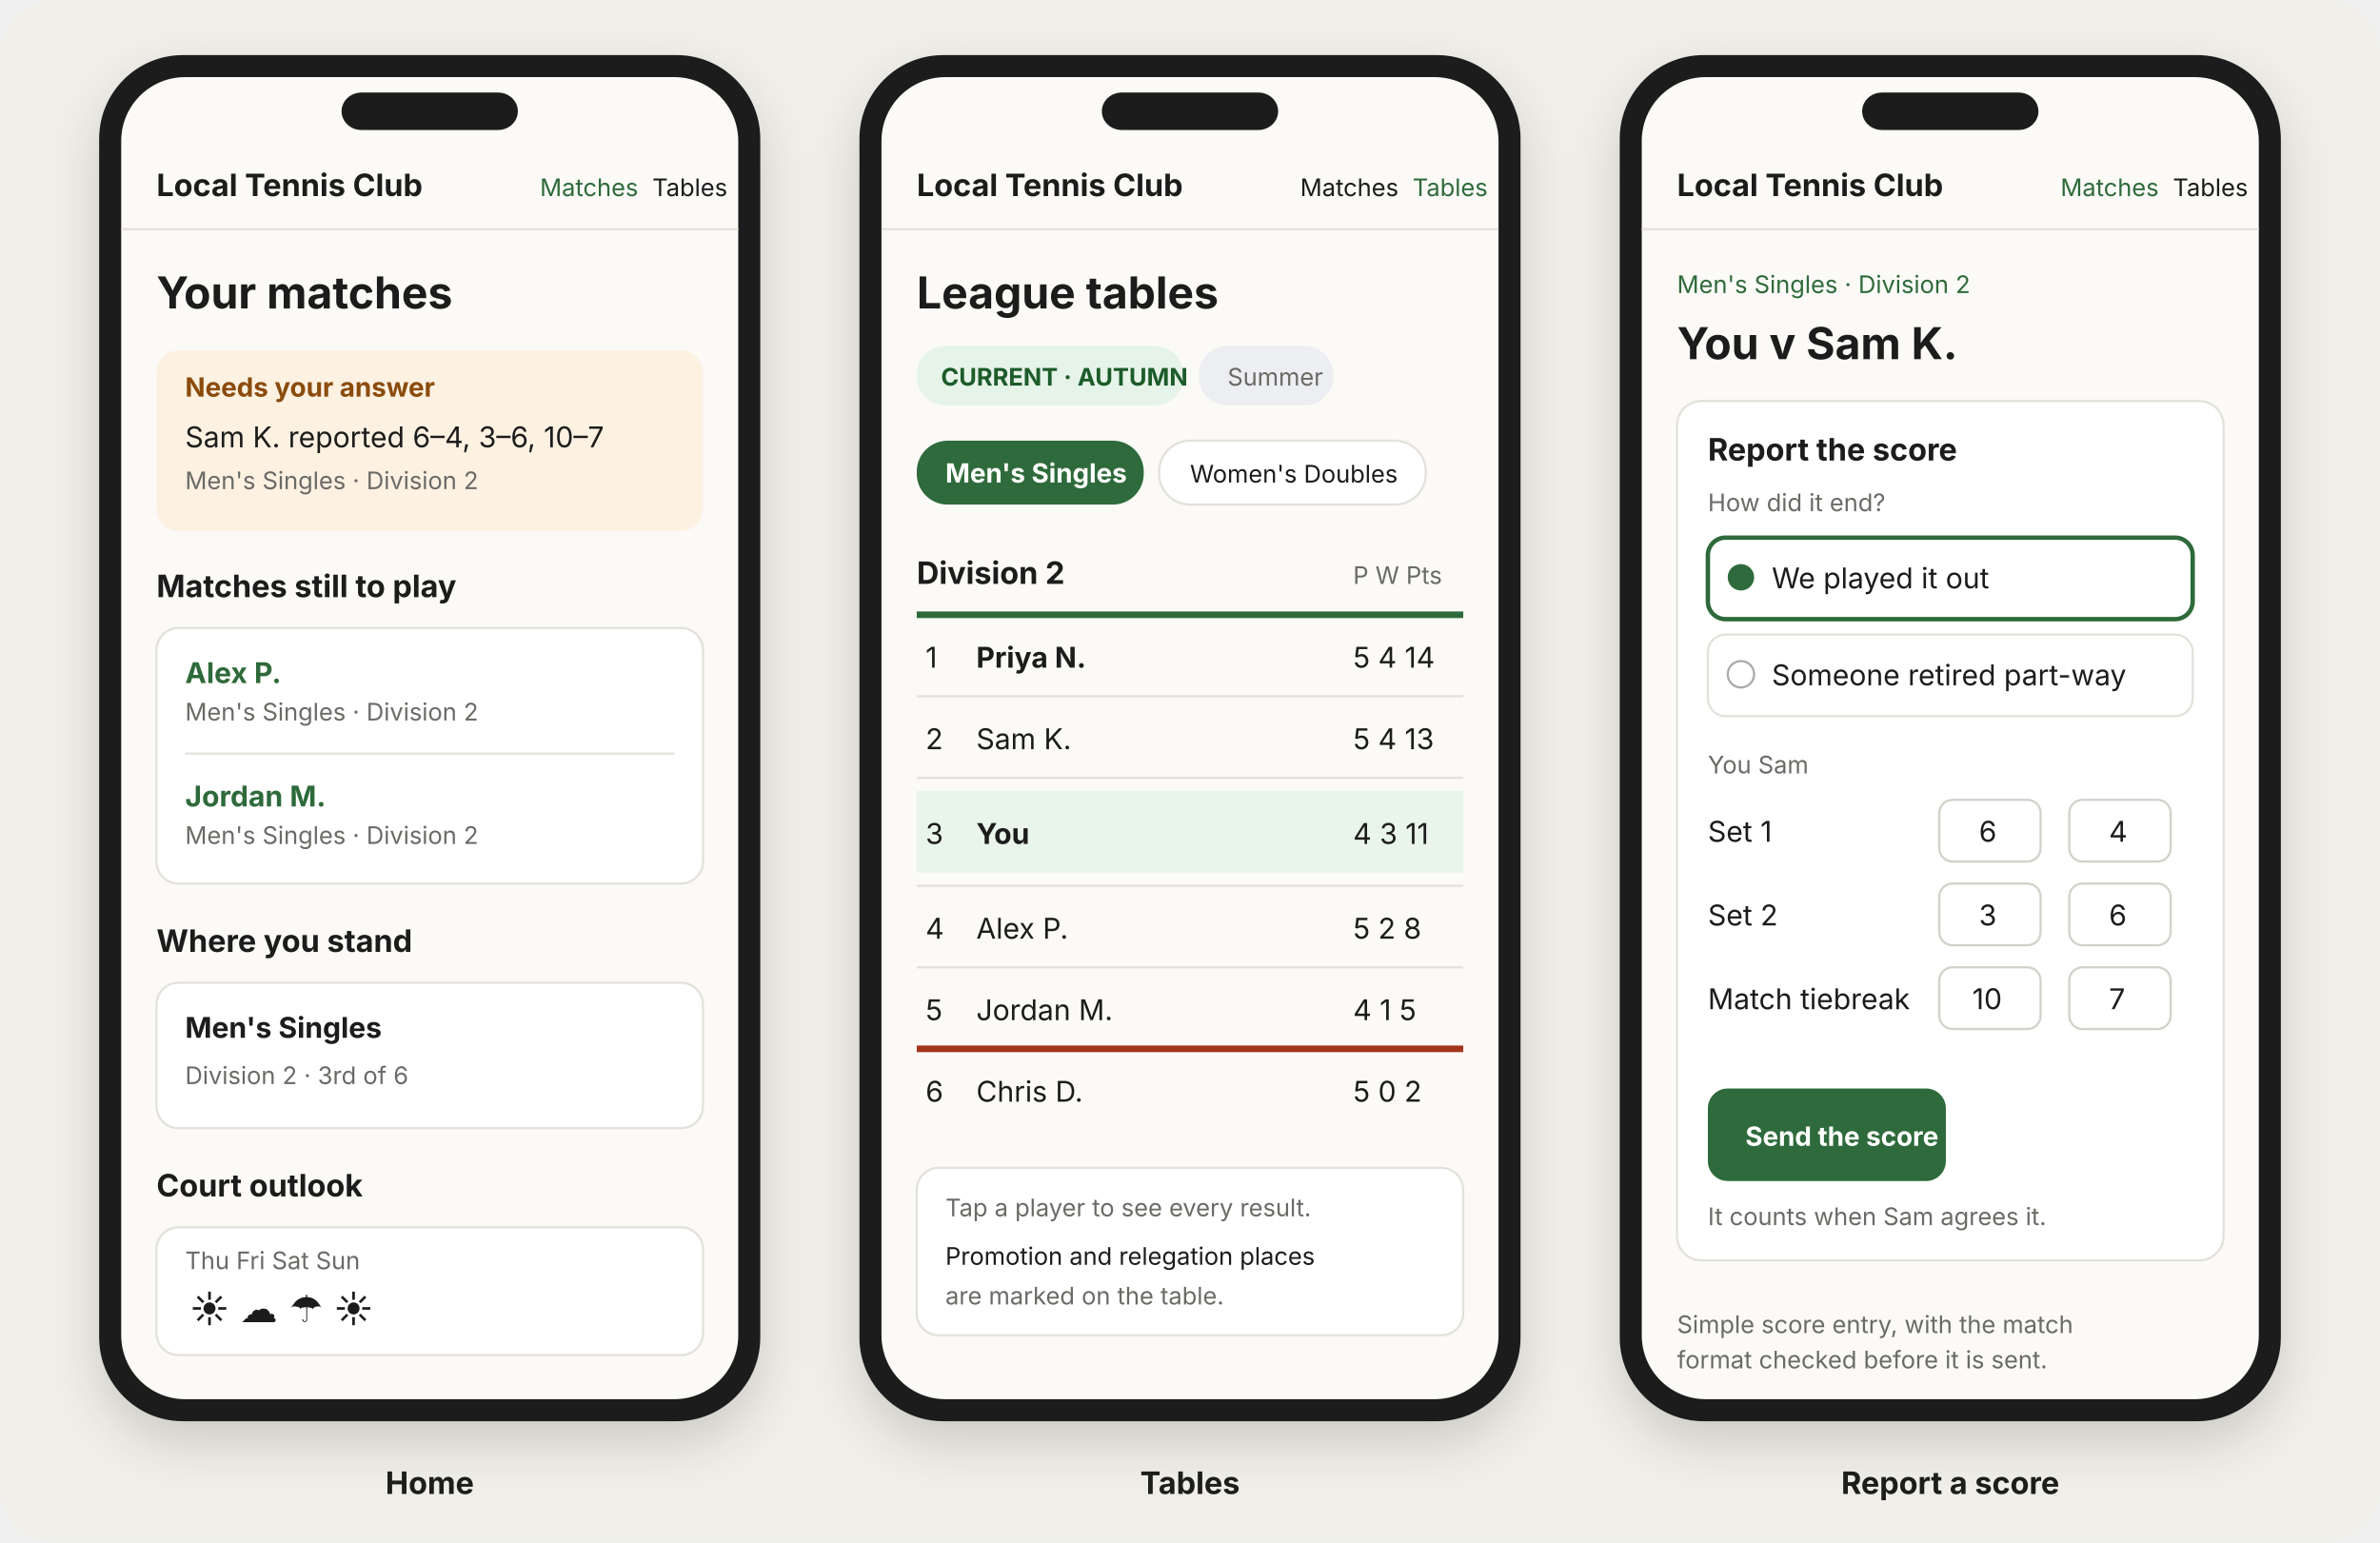
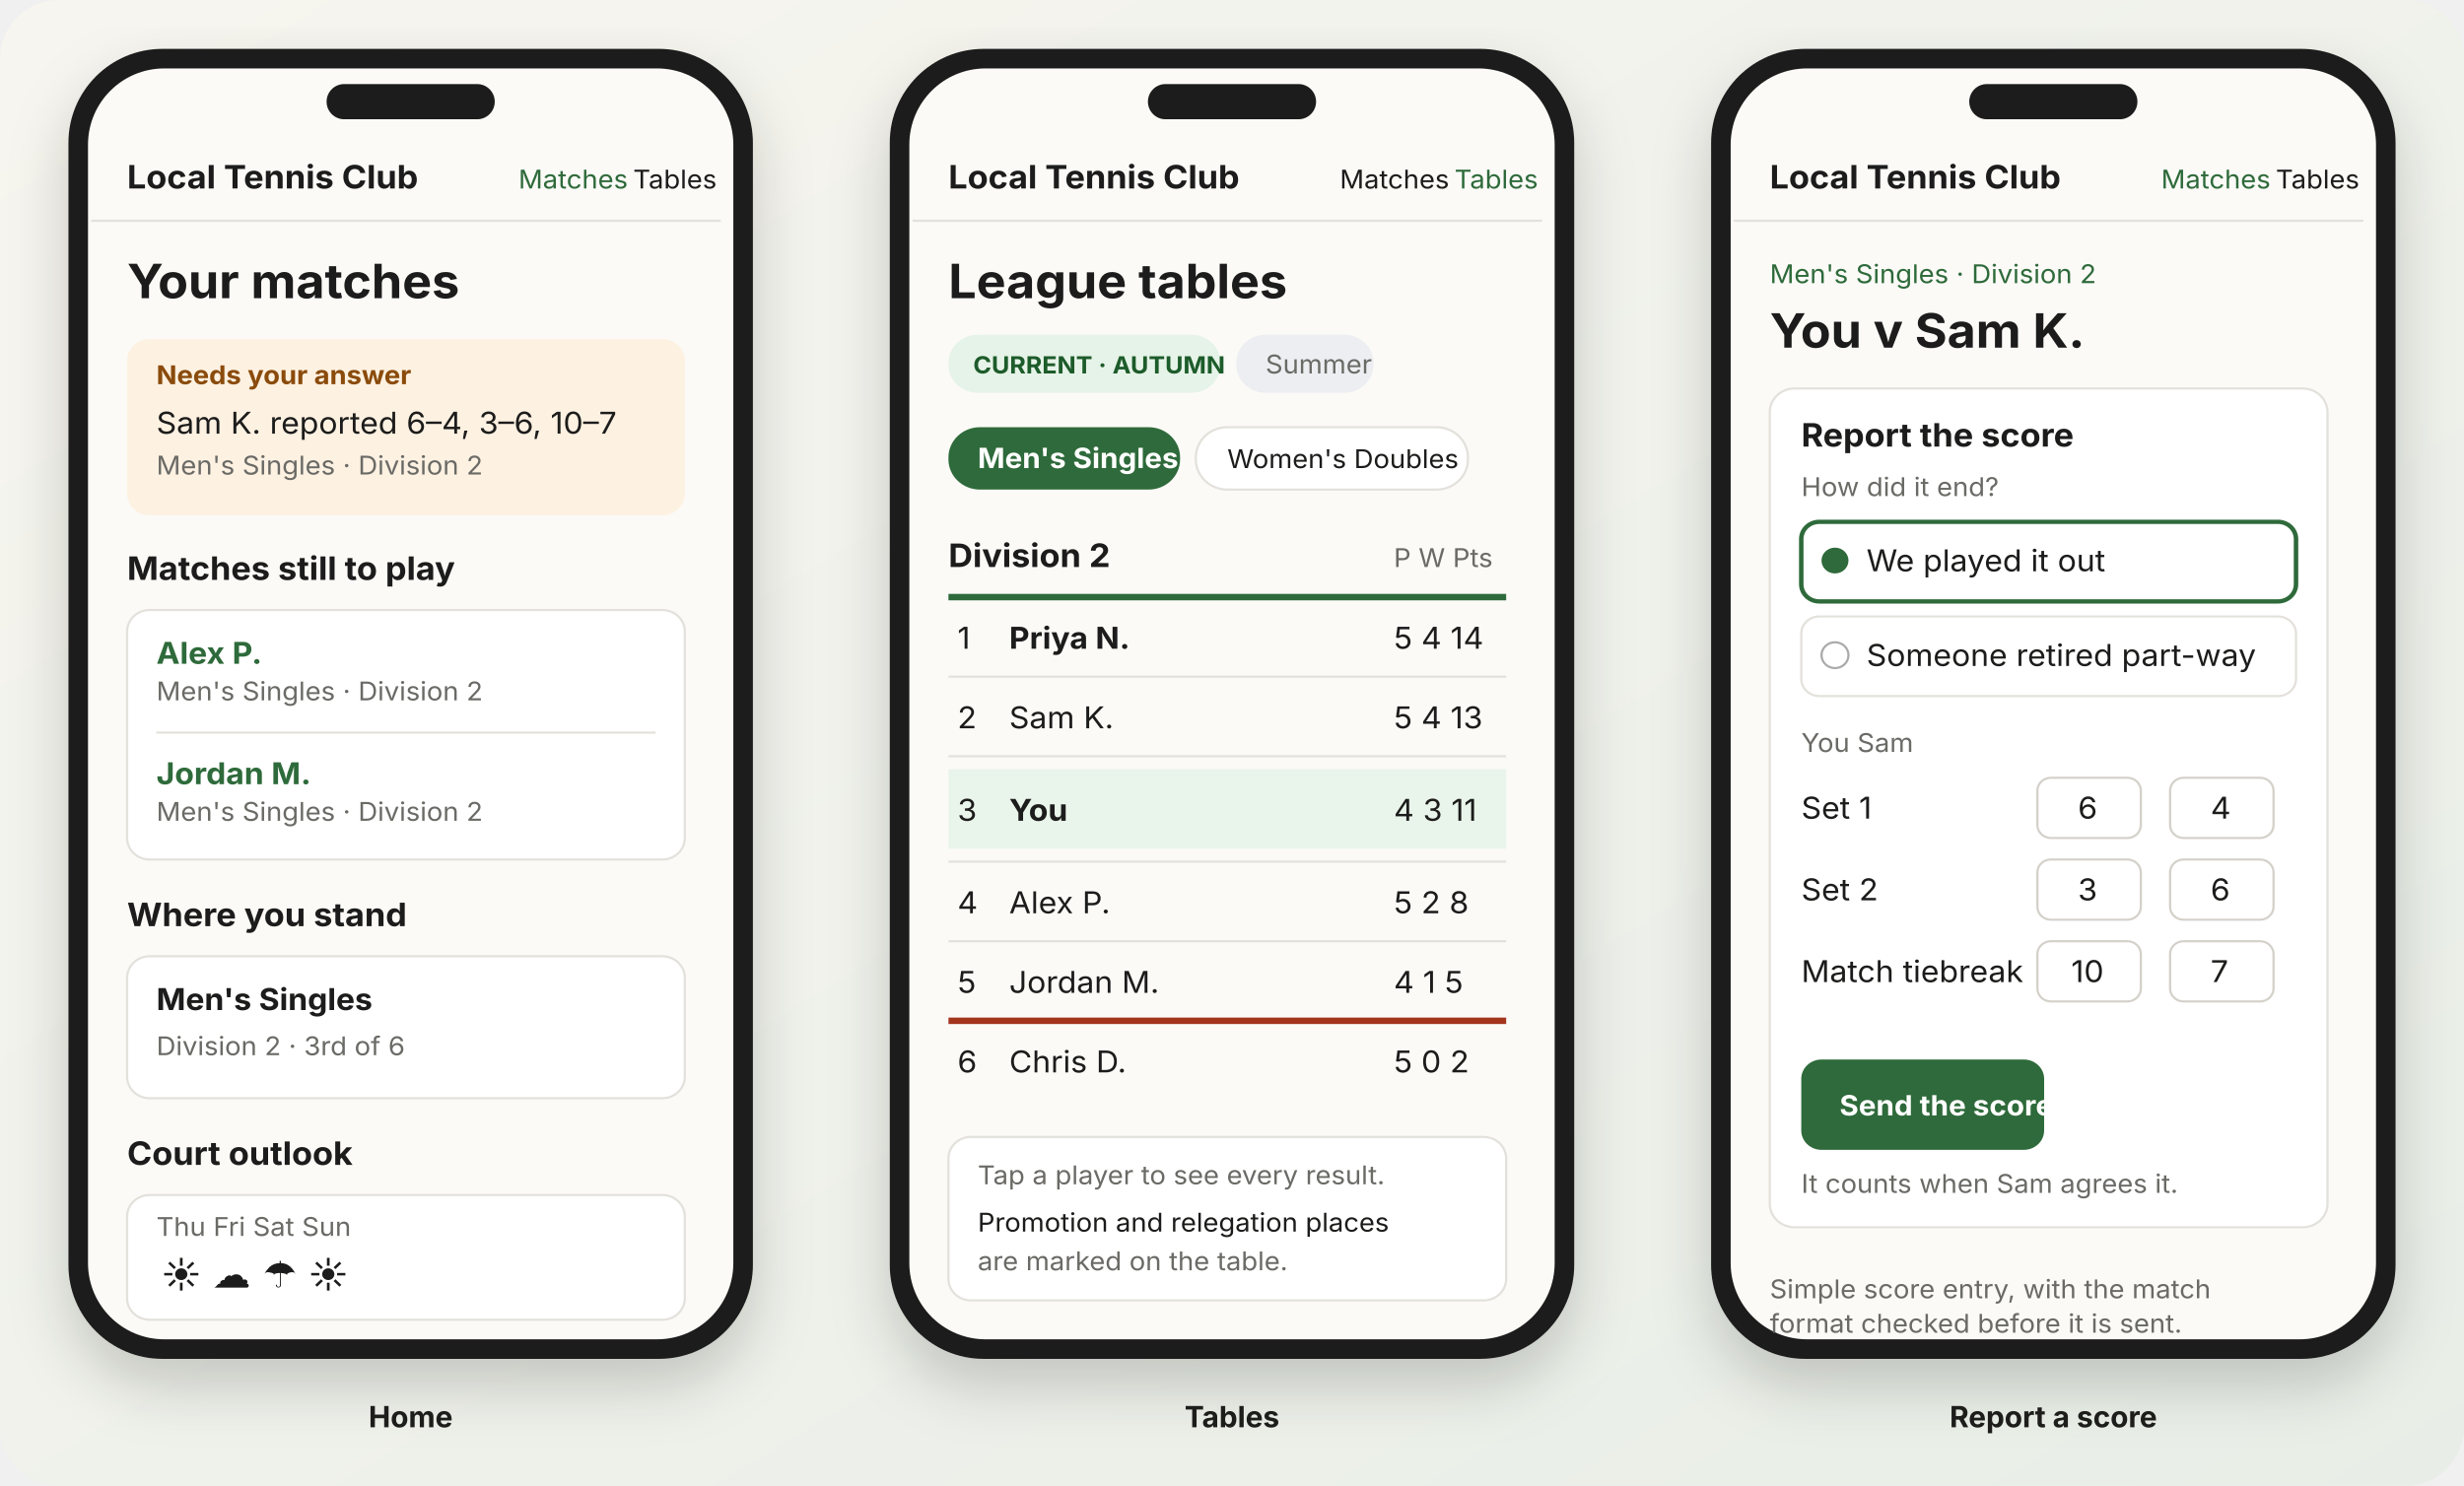
- <svg xmlns="http://www.w3.org/2000/svg" width="1080" height="700" viewBox="0 0 1080 700" role="img" aria-labelledby="title desc">
+ <svg xmlns="http://www.w3.org/2000/svg" width="1260" height="760" viewBox="0 0 1260 760" role="img" aria-labelledby="title desc">
  <defs>
+     <linearGradient id="backdrop" x1="0" y1="0" x2="1" y2="1">
+       <stop offset="0" stop-color="#f7f5ef" />
+       <stop offset="1" stop-color="#e8eee7" />
+     </linearGradient>
    <filter id="shadow" x="-20%" y="-10%" width="140%" height="140%">
-       <feDropShadow dx="0" dy="10" stdDeviation="12" flood-opacity=".16" />
+       <feDropShadow dx="0" dy="14" stdDeviation="15" flood-opacity=".18" />
    </filter>
    <style>
      .ui { font-family: -apple-system, BlinkMacSystemFont, "Segoe UI", sans-serif; fill: #1d1d1b }
      .muted { fill: #6b6a66 }
      .green { fill: #2f6b3a }
-       .small { font-size: 11px }
-       .body { font-size: 13px }
-       .label { font-size: 14px; font-weight: 650 }
-       .heading { font-size: 20px; font-weight: 750 }
+       .small { font-size: 12px }
+       .body { font-size: 14px }
+       .label { font-size: 15px; font-weight: 650 }
+       .heading { font-size: 22px; font-weight: 750 }
      .line { stroke: #e3e1db; stroke-width: 1 }
      .card { fill: #fff; stroke: #e3e1db }
      .button { fill: #2f6b3a }
-       .buttonText { fill: #fff; font-size: 12px; font-weight: 700 }
+       .buttonText { fill: #fff; font-size: 13px; font-weight: 700 }
    </style>
  </defs>
-   <rect width="1080" height="700" rx="24" fill="#f1efe9" />
-   <g transform="translate(45 25)" filter="url(#shadow)">
-     <rect width="300" height="620" rx="38" fill="#1d1d1b" />
-     <rect x="10" y="10" width="280" height="600" rx="29" fill="#fbfaf7" />
-     <rect x="110" y="17" width="80" height="17" rx="9" fill="#1d1d1b" />
-     <g class="ui" transform="translate(26 50)">
+   <rect width="1260" height="760" rx="30" fill="url(#backdrop)" />
+   <g transform="translate(35 25)" filter="url(#shadow)">
+     <rect width="350" height="670" rx="48" fill="#1d1d1b" />
+     <rect x="10" y="10" width="330" height="650" rx="39" fill="#fbfaf7" />
+     <rect x="132" y="18" width="86" height="18" rx="9" fill="#1d1d1b" />
+     <g class="ui" transform="translate(30 56) scale(1.15 1.1)">
      <text class="label" x="0" y="14">Local Tennis Club</text>
      <text class="small green" x="174" y="14">Matches</text>
      <text class="small" x="225" y="14">Tables</text>
      <line class="line" x1="-16" y1="29" x2="264" y2="29" />
      <text class="heading" x="0" y="65">Your matches</text>
      <rect x="0" y="84" width="248" height="82" rx="10" fill="#fdf1e2" />
      <text x="13" y="105" font-size="12" font-weight="700" fill="#8a4b08">Needs your answer</text>
      <text class="body" x="13" y="128">Sam K. reported 6–4, 3–6, 10–7</text>
      <text class="small muted" x="13" y="147">Men's Singles · Division 2</text>
      <text class="label" x="0" y="196">Matches still to play</text>
      <rect class="card" x="0" y="210" width="248" height="116" rx="10" />
      <text class="body green" x="13" y="235" font-weight="650">Alex P.</text>
      <text class="small muted" x="13" y="252">Men's Singles · Division 2</text>
      <line class="line" x1="13" y1="267" x2="235" y2="267" />
      <text class="body green" x="13" y="291" font-weight="650">Jordan M.</text>
      <text class="small muted" x="13" y="308">Men's Singles · Division 2</text>
      <text class="label" x="0" y="357">Where you stand</text>
      <rect class="card" x="0" y="371" width="248" height="66" rx="10" />
      <text class="body" x="13" y="396" font-weight="650">Men's Singles</text>
      <text class="small muted" x="13" y="417">Division 2 · 3rd of 6</text>
      <text class="label" x="0" y="468">Court outlook</text>
      <rect class="card" x="0" y="482" width="248" height="58" rx="10" />
      <text class="small muted" x="13" y="501">Thu       Fri       Sat       Sun</text>
      <text x="15" y="525" font-size="17">☀︎        ☁︎        ☂        ☀︎</text>
    </g>
  </g>
-   <g transform="translate(390 25)" filter="url(#shadow)">
-     <rect width="300" height="620" rx="38" fill="#1d1d1b" />
-     <rect x="10" y="10" width="280" height="600" rx="29" fill="#fbfaf7" />
-     <rect x="110" y="17" width="80" height="17" rx="9" fill="#1d1d1b" />
-     <g class="ui" transform="translate(26 50)">
+   <g transform="translate(455 25)" filter="url(#shadow)">
+     <rect width="350" height="670" rx="48" fill="#1d1d1b" />
+     <rect x="10" y="10" width="330" height="650" rx="39" fill="#fbfaf7" />
+     <rect x="132" y="18" width="86" height="18" rx="9" fill="#1d1d1b" />
+     <g class="ui" transform="translate(30 56) scale(1.15 1.1)">
      <text class="label" x="0" y="14">Local Tennis Club</text>
      <text class="small" x="174" y="14">Matches</text>
      <text class="small green" x="225" y="14">Tables</text>
      <line class="line" x1="-16" y1="29" x2="264" y2="29" />
      <text class="heading" x="0" y="65">League tables</text>
      <rect x="0" y="82" width="121" height="27" rx="13" fill="#e6f3e8" />
      <text x="11" y="100" font-size="11" font-weight="700" fill="#1f5b2c">CURRENT · AUTUMN</text>
      <rect x="128" y="82" width="61" height="27" rx="13" fill="#eceef1" />
      <text class="small muted" x="141" y="100">Summer</text>
      <rect x="0" y="125" width="103" height="29" rx="14" fill="#2f6b3a" />
      <text class="buttonText" x="13" y="144">Men's Singles</text>
      <rect x="110" y="125" width="121" height="29" rx="14" fill="#fff" stroke="#e3e1db" />
      <text class="small" x="124" y="144">Women's Doubles</text>
      <text class="label" x="0" y="190">Division 2</text>
      <text class="small muted" x="198" y="190">P   W   Pts</text>
      <line x1="0" y1="204" x2="248" y2="204" stroke="#2f6b3a" stroke-width="3" />
      <text class="body" x="4" y="228">1</text>
      <text class="body" x="27" y="228" font-weight="650">Priya N.</text>
      <text class="body" x="198" y="228">5   4    14</text>
      <line class="line" x1="0" y1="241" x2="248" y2="241" />
      <text class="body" x="4" y="265">2</text>
      <text class="body" x="27" y="265">Sam K.</text>
      <text class="body" x="198" y="265">5   4    13</text>
      <line class="line" x1="0" y1="278" x2="248" y2="278" />
      <rect x="0" y="284" width="248" height="37" fill="#e9f4ea" />
      <text class="body" x="4" y="308">3</text>
      <text class="body" x="27" y="308" font-weight="700">You</text>
      <text class="body" x="198" y="308">4   3    11</text>
      <line class="line" x1="0" y1="327" x2="248" y2="327" />
      <text class="body" x="4" y="351">4</text>
      <text class="body" x="27" y="351">Alex P.</text>
      <text class="body" x="198" y="351">5   2     8</text>
      <line class="line" x1="0" y1="364" x2="248" y2="364" />
      <text class="body" x="4" y="388">5</text>
      <text class="body" x="27" y="388">Jordan M.</text>
      <text class="body" x="198" y="388">4   1     5</text>
      <line x1="0" y1="401" x2="248" y2="401" stroke="#a3341f" stroke-width="3" />
      <text class="body" x="4" y="425">6</text>
      <text class="body" x="27" y="425">Chris D.</text>
      <text class="body" x="198" y="425">5   0     2</text>
      <rect class="card" x="0" y="455" width="248" height="76" rx="10" />
      <text class="small muted" x="13" y="477">Tap a player to see every result.</text>
      <text class="small" x="13" y="499">Promotion and relegation places</text>
      <text class="small muted" x="13" y="517">are marked on the table.</text>
    </g>
  </g>
-   <g transform="translate(735 25)" filter="url(#shadow)">
-     <rect width="300" height="620" rx="38" fill="#1d1d1b" />
-     <rect x="10" y="10" width="280" height="600" rx="29" fill="#fbfaf7" />
-     <rect x="110" y="17" width="80" height="17" rx="9" fill="#1d1d1b" />
-     <g class="ui" transform="translate(26 50)">
+   <g transform="translate(875 25)" filter="url(#shadow)">
+     <rect width="350" height="670" rx="48" fill="#1d1d1b" />
+     <rect x="10" y="10" width="330" height="650" rx="39" fill="#fbfaf7" />
+     <rect x="132" y="18" width="86" height="18" rx="9" fill="#1d1d1b" />
+     <g class="ui" transform="translate(30 56) scale(1.15 1.1)">
      <text class="label" x="0" y="14">Local Tennis Club</text>
      <text class="small green" x="174" y="14">Matches</text>
      <text class="small" x="225" y="14">Tables</text>
      <line class="line" x1="-16" y1="29" x2="264" y2="29" />
      <text class="small green" x="0" y="58">Men's Singles · Division 2</text>
      <text class="heading" x="0" y="88">You v Sam K.</text>
      <rect class="card" x="0" y="107" width="248" height="390" rx="11" />
      <text class="label" x="14" y="134">Report the score</text>
      <text class="small muted" x="14" y="157">How did it end?</text>
      <rect x="14" y="169" width="220" height="37" rx="8" fill="#fff" stroke="#2f6b3a" stroke-width="2" />
      <circle cx="29" cy="187" r="6" fill="#2f6b3a" />
      <text class="body" x="43" y="192">We played it out</text>
      <rect x="14" y="213" width="220" height="37" rx="8" fill="#fff" stroke="#e3e1db" />
      <circle cx="29" cy="231" r="6" fill="#fff" stroke="#aaa" />
      <text class="body" x="43" y="236">Someone retired part-way</text>
      <text class="small muted" x="14" y="276">                         You       Sam</text>
      <text class="body" x="14" y="307">Set 1</text>
      <rect x="119" y="288" width="46" height="28" rx="6" fill="#fff" stroke="#d4d1ca" />
      <text class="body" x="137" y="307">6</text>
      <rect x="178" y="288" width="46" height="28" rx="6" fill="#fff" stroke="#d4d1ca" />
      <text class="body" x="196" y="307">4</text>
      <text class="body" x="14" y="345">Set 2</text>
      <rect x="119" y="326" width="46" height="28" rx="6" fill="#fff" stroke="#d4d1ca" />
      <text class="body" x="137" y="345">3</text>
      <rect x="178" y="326" width="46" height="28" rx="6" fill="#fff" stroke="#d4d1ca" />
      <text class="body" x="196" y="345">6</text>
      <text class="body" x="14" y="383">Match tiebreak</text>
      <rect x="119" y="364" width="46" height="28" rx="6" fill="#fff" stroke="#d4d1ca" />
      <text class="body" x="134" y="383">10</text>
      <rect x="178" y="364" width="46" height="28" rx="6" fill="#fff" stroke="#d4d1ca" />
      <text class="body" x="196" y="383">7</text>
      <rect class="button" x="14" y="419" width="108" height="42" rx="9" />
      <text class="buttonText" x="31" y="445">Send the score</text>
      <text class="small muted" x="14" y="481">It counts when Sam agrees it.</text>
      <text class="small muted" x="0" y="530">Simple score entry, with the match</text>
      <text class="small muted" x="0" y="546">format checked before it is sent.</text>
    </g>
  </g>
-   <text x="195" y="678" text-anchor="middle" class="ui label">Home</text>
-   <text x="540" y="678" text-anchor="middle" class="ui label">Tables</text>
-   <text x="885" y="678" text-anchor="middle" class="ui label">Report a score</text>
+   <text x="210" y="730" text-anchor="middle" class="ui label">Home</text>
+   <text x="630" y="730" text-anchor="middle" class="ui label">Tables</text>
+   <text x="1050" y="730" text-anchor="middle" class="ui label">Report a score</text>
</svg>
